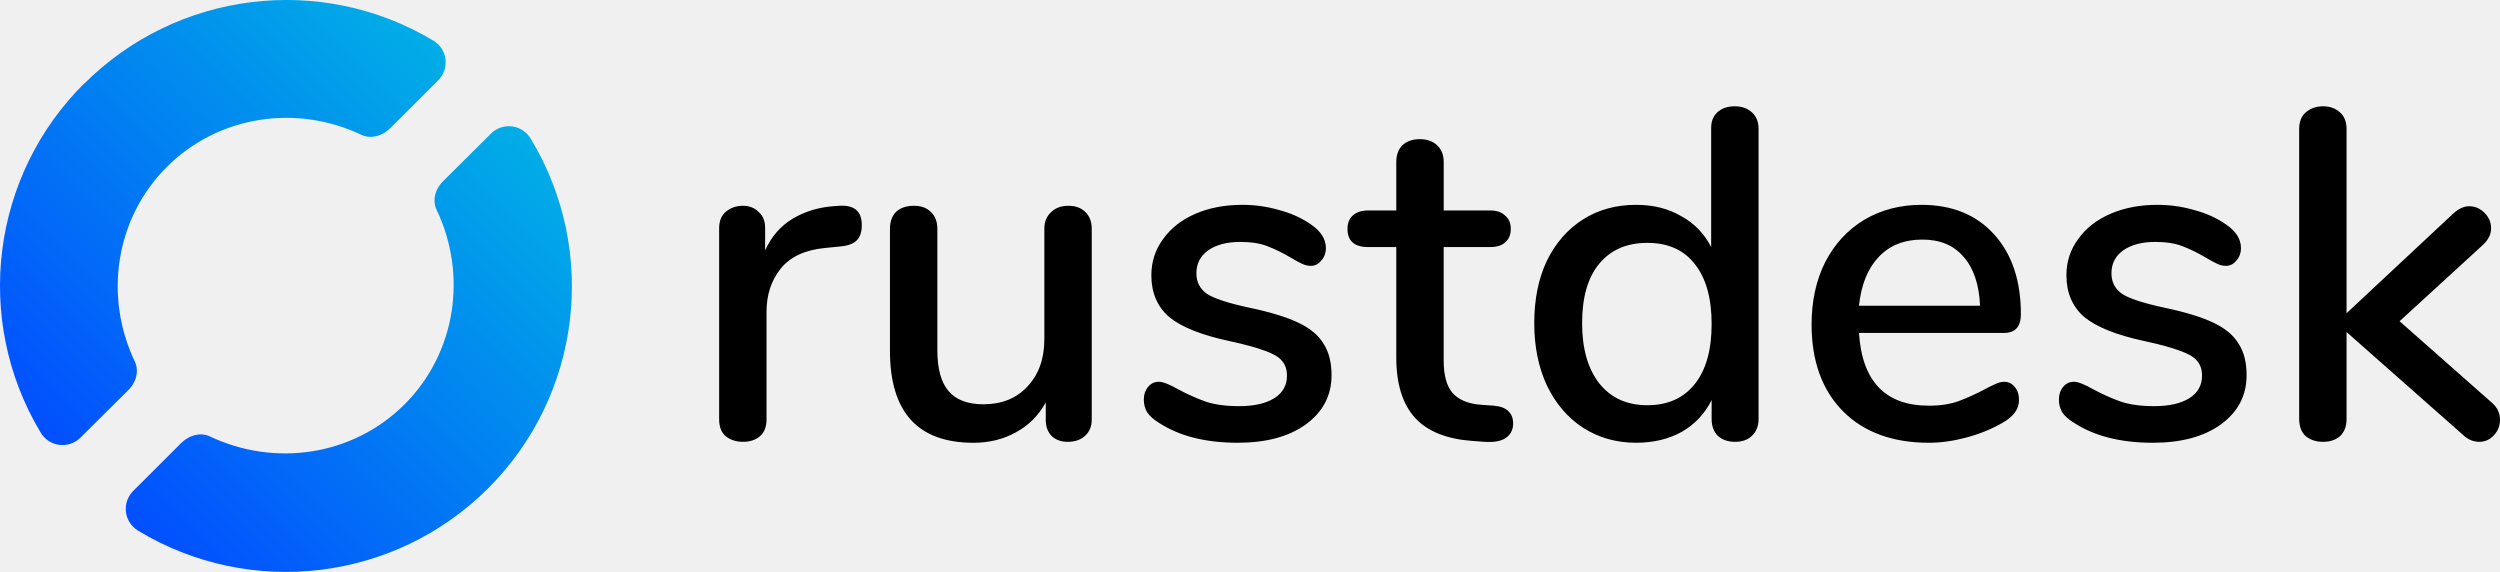
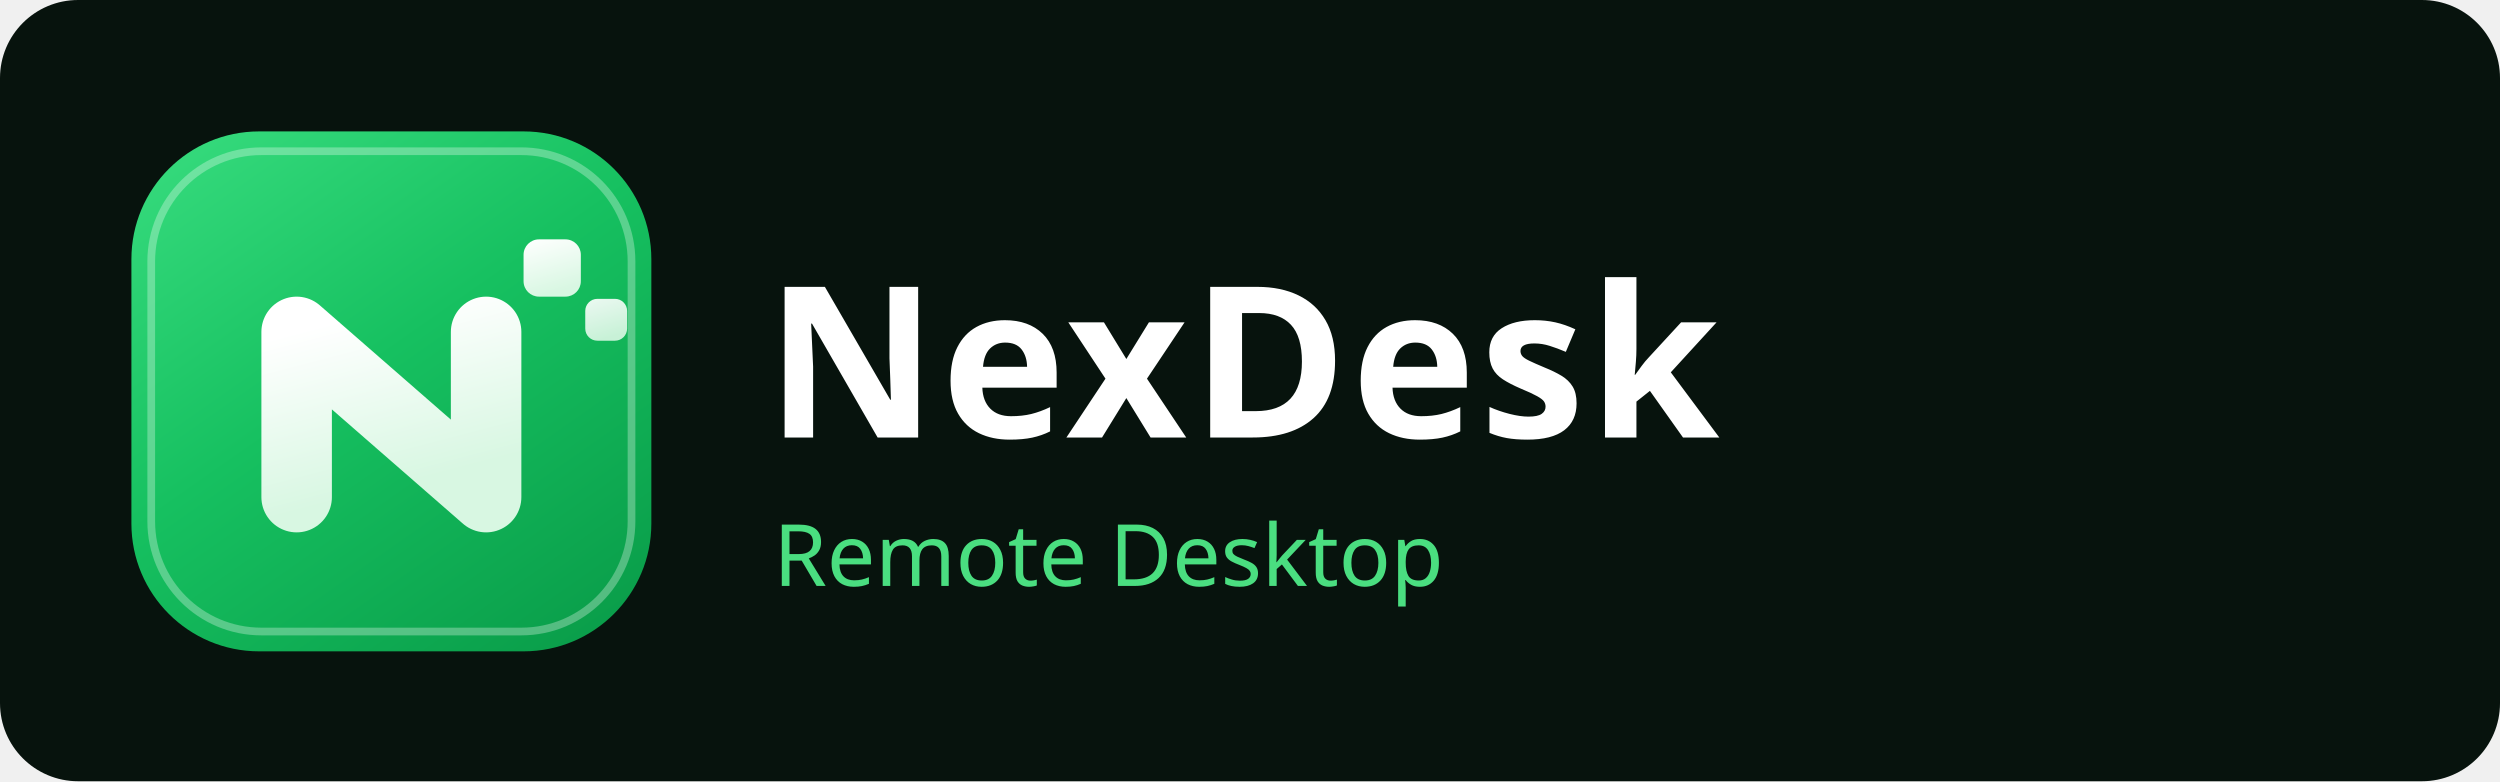
- <svg xmlns="http://www.w3.org/2000/svg" xmlns:xlink="http://www.w3.org/1999/xlink" viewBox="66.993 897.484 113.652 26">
-   <defs>
-     <linearGradient id="a" x1=".148" x2=".845" y1=".851" y2=".154" gradientTransform="matrix(26.301 0 0 26.331 90.674 911.757)" gradientUnits="userSpaceOnUse">
-       <stop offset="0" stop-color="#004ba6" style="stop-color:#024eff;stop-opacity:1" />
-       <stop offset="1" stop-color="#00bfe1" style="stop-color:#01aee6;stop-opacity:1" />
-     </linearGradient>
-     <linearGradient xlink:href="#a" id="c" x1=".148" x2=".845" y1=".851" y2=".154" gradientTransform="matrix(26.00048 0 0 25.99935 66.993 897.485)" gradientUnits="userSpaceOnUse" />
-   </defs>
-   <linearGradient id="b" x1=".148" x2=".845" y1=".851" y2=".154" gradientTransform="matrix(26.301 0 0 26.331 90.674 911.757)" gradientUnits="userSpaceOnUse">
-     <stop offset="0" stop-color="#004ba6" style="stop-color:#0071ff;stop-opacity:1" />
-     <stop offset="1" stop-color="#00bfe1" style="stop-color:#00bfe1;stop-opacity:1" />
-   </linearGradient>
-   <path d="M105.147 906.839q1.024-.064 1.024.875 0 .469-.235.704-.234.234-.81.277l-.64.064q-1.344.128-2.006.939-.64.81-.64 1.962v4.886q0 .512-.298.768-.3.256-.768.256-.47 0-.79-.256-.298-.256-.298-.768v-8.683q0-.49.298-.747.32-.277.79-.277.426 0 .704.277.298.256.298.726v1.024q.427-.939 1.238-1.43.81-.49 1.834-.576zm10.411 0q.49 0 .768.277.298.278.298.768v8.683q0 .448-.298.725-.3.278-.79.278-.448 0-.725-.256-.277-.278-.277-.726v-.81q-.491.896-1.366 1.365-.853.47-1.92.47-3.797 0-3.797-4.182v-5.547q0-.49.277-.768.299-.277.81-.277.492 0 .769.277.299.278.299.768v5.526q0 1.258.512 1.856.512.597 1.578.597 1.259 0 2.006-.81.768-.811.768-2.155v-5.014q0-.469.298-.746.299-.299.79-.299zm7.701 10.773q-2.176 0-3.563-.896-.384-.234-.554-.49-.15-.256-.15-.576 0-.342.192-.576.192-.235.49-.235.278 0 .876.341.64.342 1.237.555.619.213 1.536.213 1.024 0 1.6-.362.576-.363.576-1.024 0-.427-.235-.683-.213-.256-.768-.448-.554-.213-1.642-.448-1.878-.405-2.71-1.088-.81-.704-.81-1.899 0-.917.533-1.642.533-.747 1.472-1.152.939-.406 2.133-.406.854 0 1.664.235.81.213 1.43.64.703.47.703 1.088 0 .341-.213.576-.192.235-.47.235-.191 0-.383-.086-.192-.085-.512-.277-.576-.341-1.088-.533-.49-.192-1.237-.192-.896 0-1.451.384-.533.384-.533 1.045 0 .597.49.939.512.32 1.899.618 1.43.299 2.24.683.81.384 1.152.96.363.555.363 1.43 0 1.386-1.174 2.24-1.152.831-3.093.831zm11.648-1.685q.47.043.661.256.213.192.213.555 0 .426-.34.66-.32.214-.96.172l-.577-.043q-1.728-.128-2.581-1.045-.854-.94-.854-2.752v-5.014h-1.28q-.938 0-.938-.832 0-.384.234-.597.256-.235.704-.235h1.28v-2.197q0-.49.278-.768.298-.277.79-.277.49 0 .788.277.3.277.3.768v2.197h2.111q.448 0 .683.235.256.213.256.597 0 .406-.256.619-.235.213-.683.213h-2.112v5.163q0 1.003.405 1.472.427.47 1.28.533zm10.943-13.611q.491 0 .79.278.299.277.299.746v13.184q0 .491-.299.768-.277.278-.768.278-.49 0-.79-.278-.277-.277-.277-.768v-.853q-.469.939-1.365 1.45-.896.491-2.07.491-1.343 0-2.41-.682-1.045-.683-1.643-1.92-.576-1.238-.576-2.838 0-1.621.576-2.837.598-1.216 1.643-1.877 1.045-.662 2.41-.662 1.174 0 2.049.512.896.491 1.365 1.408v-5.418q0-.448.277-.704.3-.278.79-.278zm-3.967 13.59q1.386 0 2.154-.96t.768-2.731q0-1.77-.768-2.73-.746-.96-2.154-.96t-2.198.96q-.768.938-.768 2.687 0 1.75.79 2.752.79.982 2.176.982zm16.213-1.067q.299 0 .49.235.193.234.193.597 0 .619-.768 1.045-.747.427-1.643.662-.875.234-1.685.234-2.475 0-3.904-1.429-1.43-1.45-1.43-3.947 0-1.6.619-2.837.64-1.237 1.77-1.92 1.153-.683 2.603-.683 2.091 0 3.307 1.344 1.216 1.344 1.216 3.627 0 .853-.768.853h-6.592q.213 3.307 3.179 3.307.789 0 1.365-.213.576-.214 1.216-.555.064-.043.341-.17.299-.15.491-.15zm-3.712-6.464q-1.237 0-1.984.79-.747.789-.896 2.218h5.504q-.064-1.45-.747-2.219-.661-.789-1.877-.789zm10.475 9.237q-2.176 0-3.563-.896-.384-.234-.555-.49-.149-.256-.149-.576 0-.342.192-.576.192-.235.49-.235.278 0 .875.341.64.342 1.238.555.618.213 1.536.213 1.024 0 1.6-.362.576-.363.576-1.024 0-.427-.235-.683-.213-.256-.768-.448-.555-.213-1.643-.448-1.877-.405-2.709-1.088-.81-.704-.81-1.899 0-.917.533-1.642.533-.747 1.472-1.152.938-.406 2.133-.406.853 0 1.664.235.81.213 1.43.64.703.47.703 1.088 0 .341-.213.576-.192.235-.47.235-.191 0-.383-.086-.192-.085-.512-.277-.576-.341-1.088-.533-.491-.192-1.238-.192-.896 0-1.45.384-.534.384-.534 1.045 0 .597.491.939.512.32 1.899.618 1.429.299 2.24.683.81.384 1.152.96.362.555.362 1.43 0 1.386-1.173 2.24-1.152.831-3.093.831zm15.402-1.834q.384.32.384.789 0 .405-.277.704-.277.299-.661.299-.406 0-.726-.3l-5.312-4.692v3.946q0 .512-.298.79-.299.256-.768.256-.47 0-.79-.256-.298-.278-.298-.79v-13.162q0-.512.298-.768.32-.278.79-.278.469 0 .768.278.298.256.298.768v8.362l4.864-4.544q.363-.32.704-.32.406 0 .704.299.299.299.299.704 0 .405-.363.747l-3.797 3.477z" />
-   <path fill="url(#b)" d="m89.318 903.552-2.135 2.122c-.376.337-.558.879-.347 1.337 1.422 2.976.882 6.524-1.452 8.856-2.335 2.331-5.887 2.87-8.866 1.449-.439-.197-.954-.03-1.292.312l-2.17 2.167a1.154 1.154 0 0 0 .208 1.81 13.005 13.005 0 0 0 15.91-1.912 12.97 12.97 0 0 0 1.956-15.887 1.154 1.154 0 0 0-1.812-.254zm-18.467-2.305a12.969 12.969 0 0 0-2.02 15.885 1.154 1.154 0 0 0 1.812.254l2.124-2.11c.385-.336.572-.884.359-1.348-1.423-2.976-.884-6.524 1.451-8.856 2.334-2.332 5.887-2.871 8.866-1.45.434.194.942.033 1.281-.3l2.182-2.18a1.152 1.152 0 0 0-.208-1.81 13.009 13.009 0 0 0-15.893 1.973z" style="fill:url(#c);stroke-width:.988" />
+ <svg xmlns="http://www.w3.org/2000/svg" viewBox="0 0 640 200" width="640" height="200">
+   <rect width="640" height="200" rx="20" fill="#07130D" />
+   <g transform="translate(28 28) scale(0.282)">
+     <defs>
+       <linearGradient id="plate" x1="0.15" y1="0" x2="0.85" y2="1">
+         <stop offset="0" stop-color="#34D97B" />
+         <stop offset="0.45" stop-color="#16C060" />
+         <stop offset="1" stop-color="#0A9E4A" />
+       </linearGradient>
+       <linearGradient id="ink" x1="0" y1="0" x2="0.3" y2="1">
+         <stop offset="0" stop-color="#FFFFFF" />
+         <stop offset="1" stop-color="#D8F7E2" />
+       </linearGradient>
+     </defs>
+     <rect x="20" y="20" width="472" height="472" rx="116" fill="url(#plate)" />
+     <rect x="38" y="38" width="436" height="436" rx="100" fill="none" stroke="#FFFFFF" stroke-opacity="0.30" stroke-width="7" />
+     <path d="M170 352V202L342 352V202" fill="none" stroke="url(#ink)" stroke-width="64" stroke-linecap="round" stroke-linejoin="round" />
+     <rect x="376" y="118" width="52" height="52" rx="14" fill="url(#ink)" />
+     <rect x="432" y="172" width="38" height="38" rx="11" fill="url(#ink)" fill-opacity="0.92" />
+   </g>
+   <text x="196" y="112" font-family="Segoe UI, Vazirmatn, sans-serif" font-size="54" font-weight="700" fill="#FFFFFF" letter-spacing="1">NexDesk</text>
+   <text x="198" y="150" font-family="Segoe UI, Vazirmatn, sans-serif" font-size="22" fill="#4ADE80">Remote Desktop</text>
</svg>
